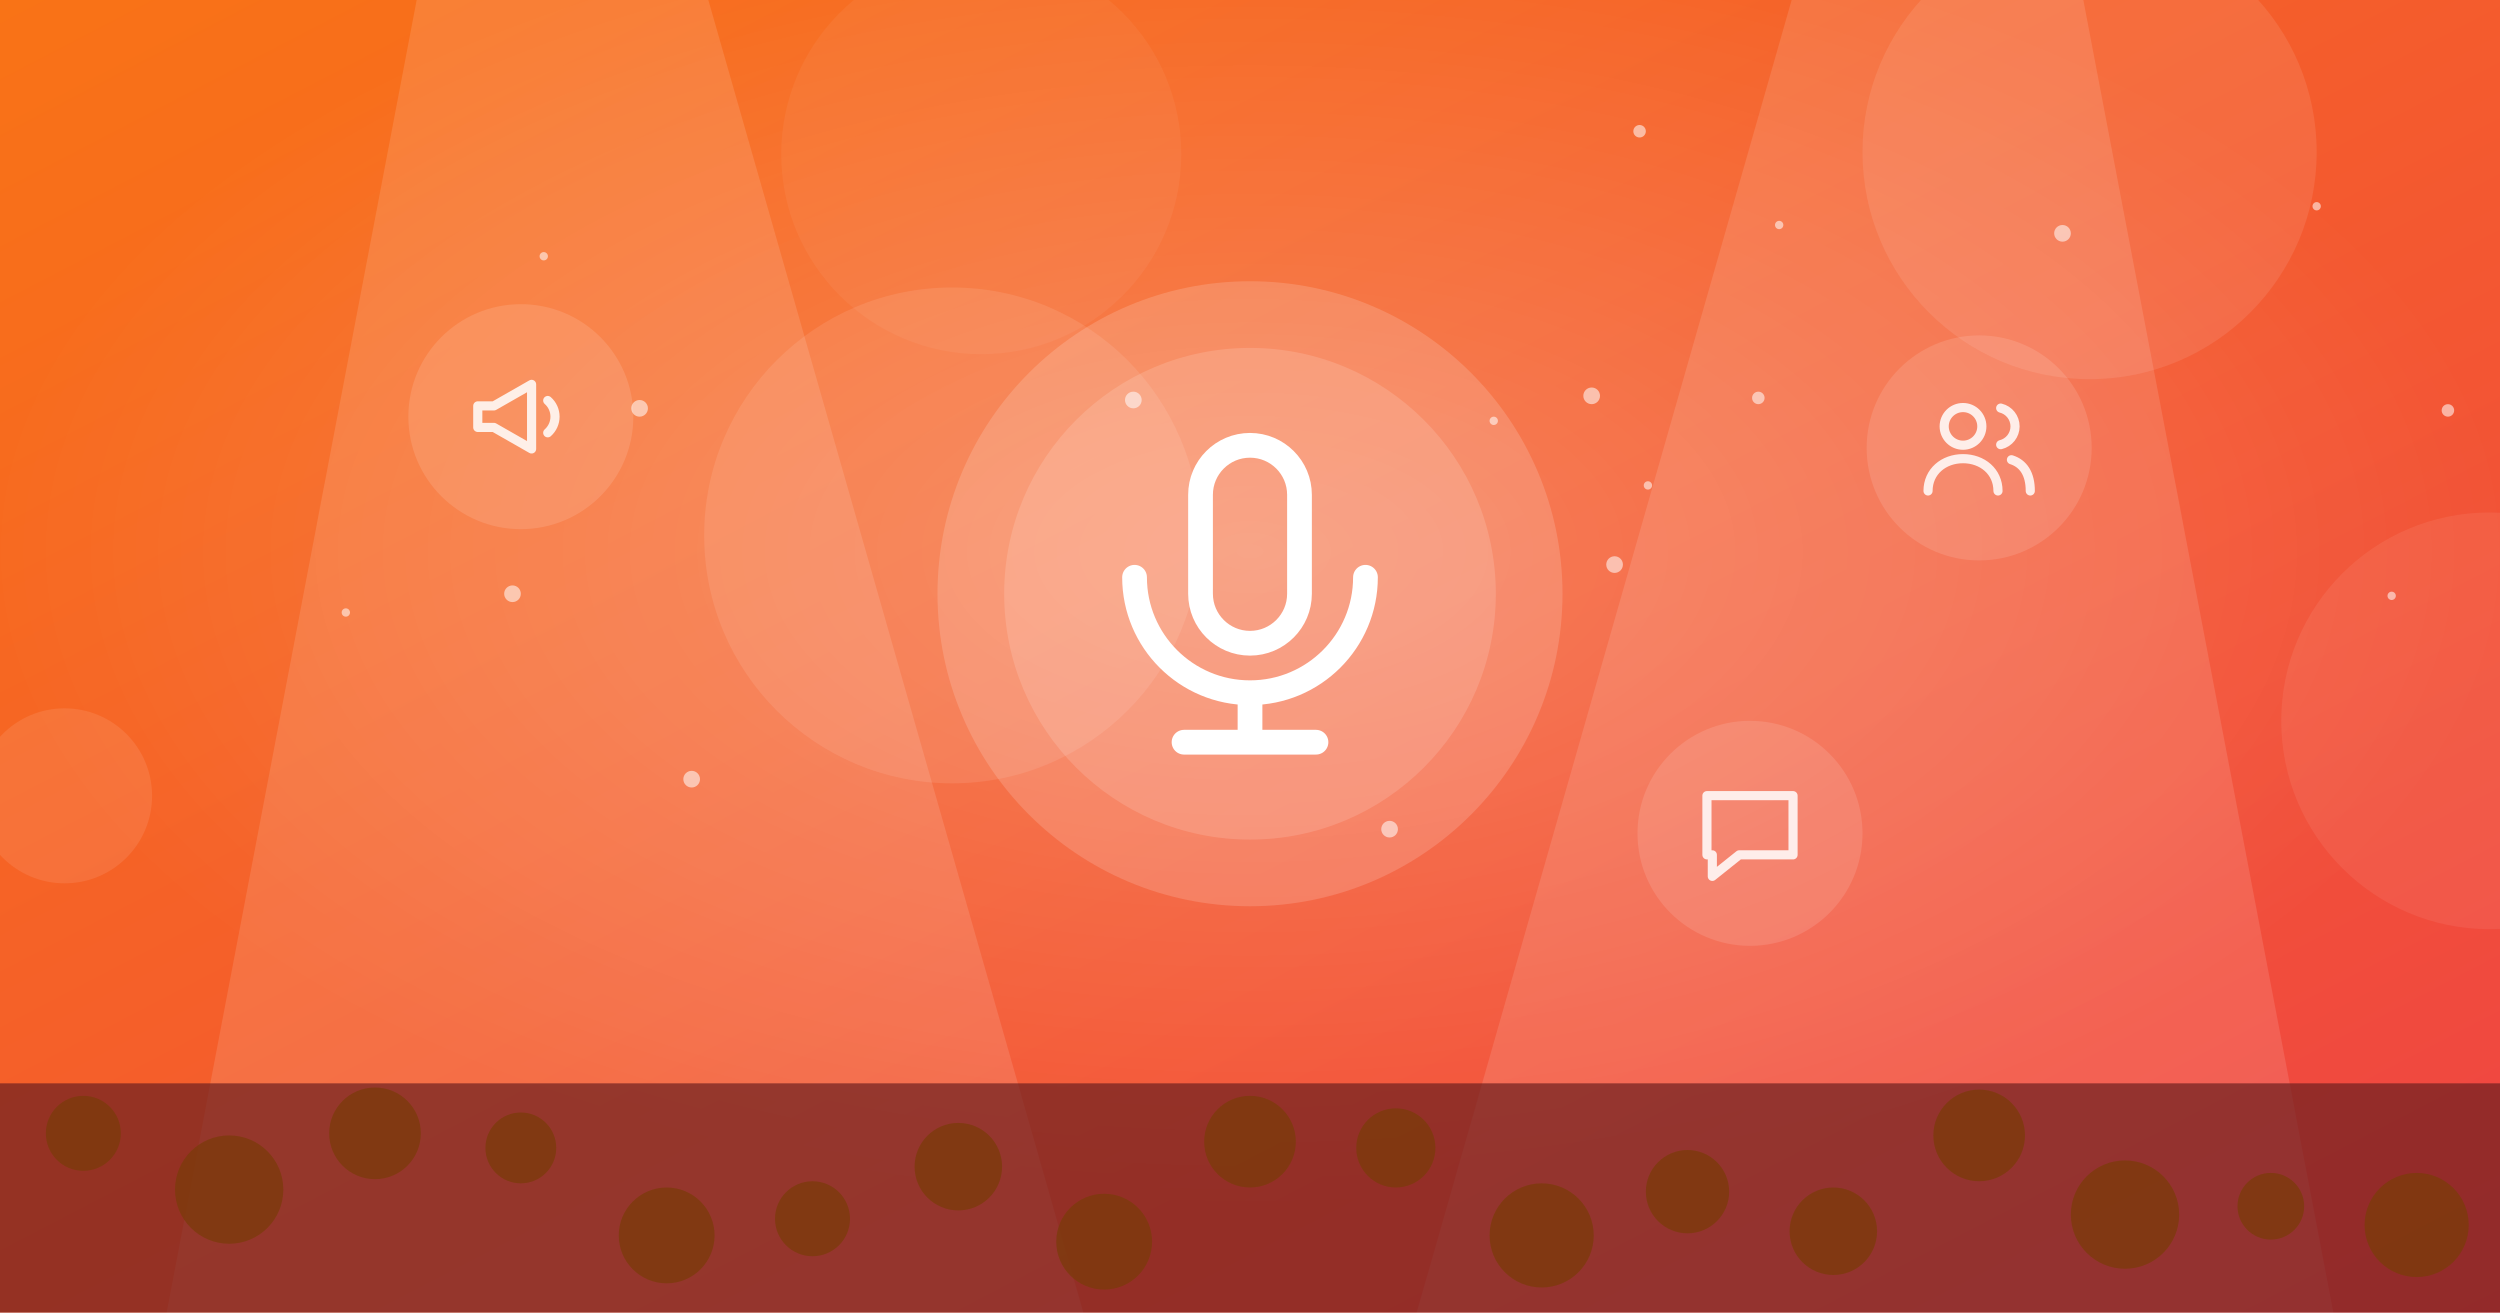
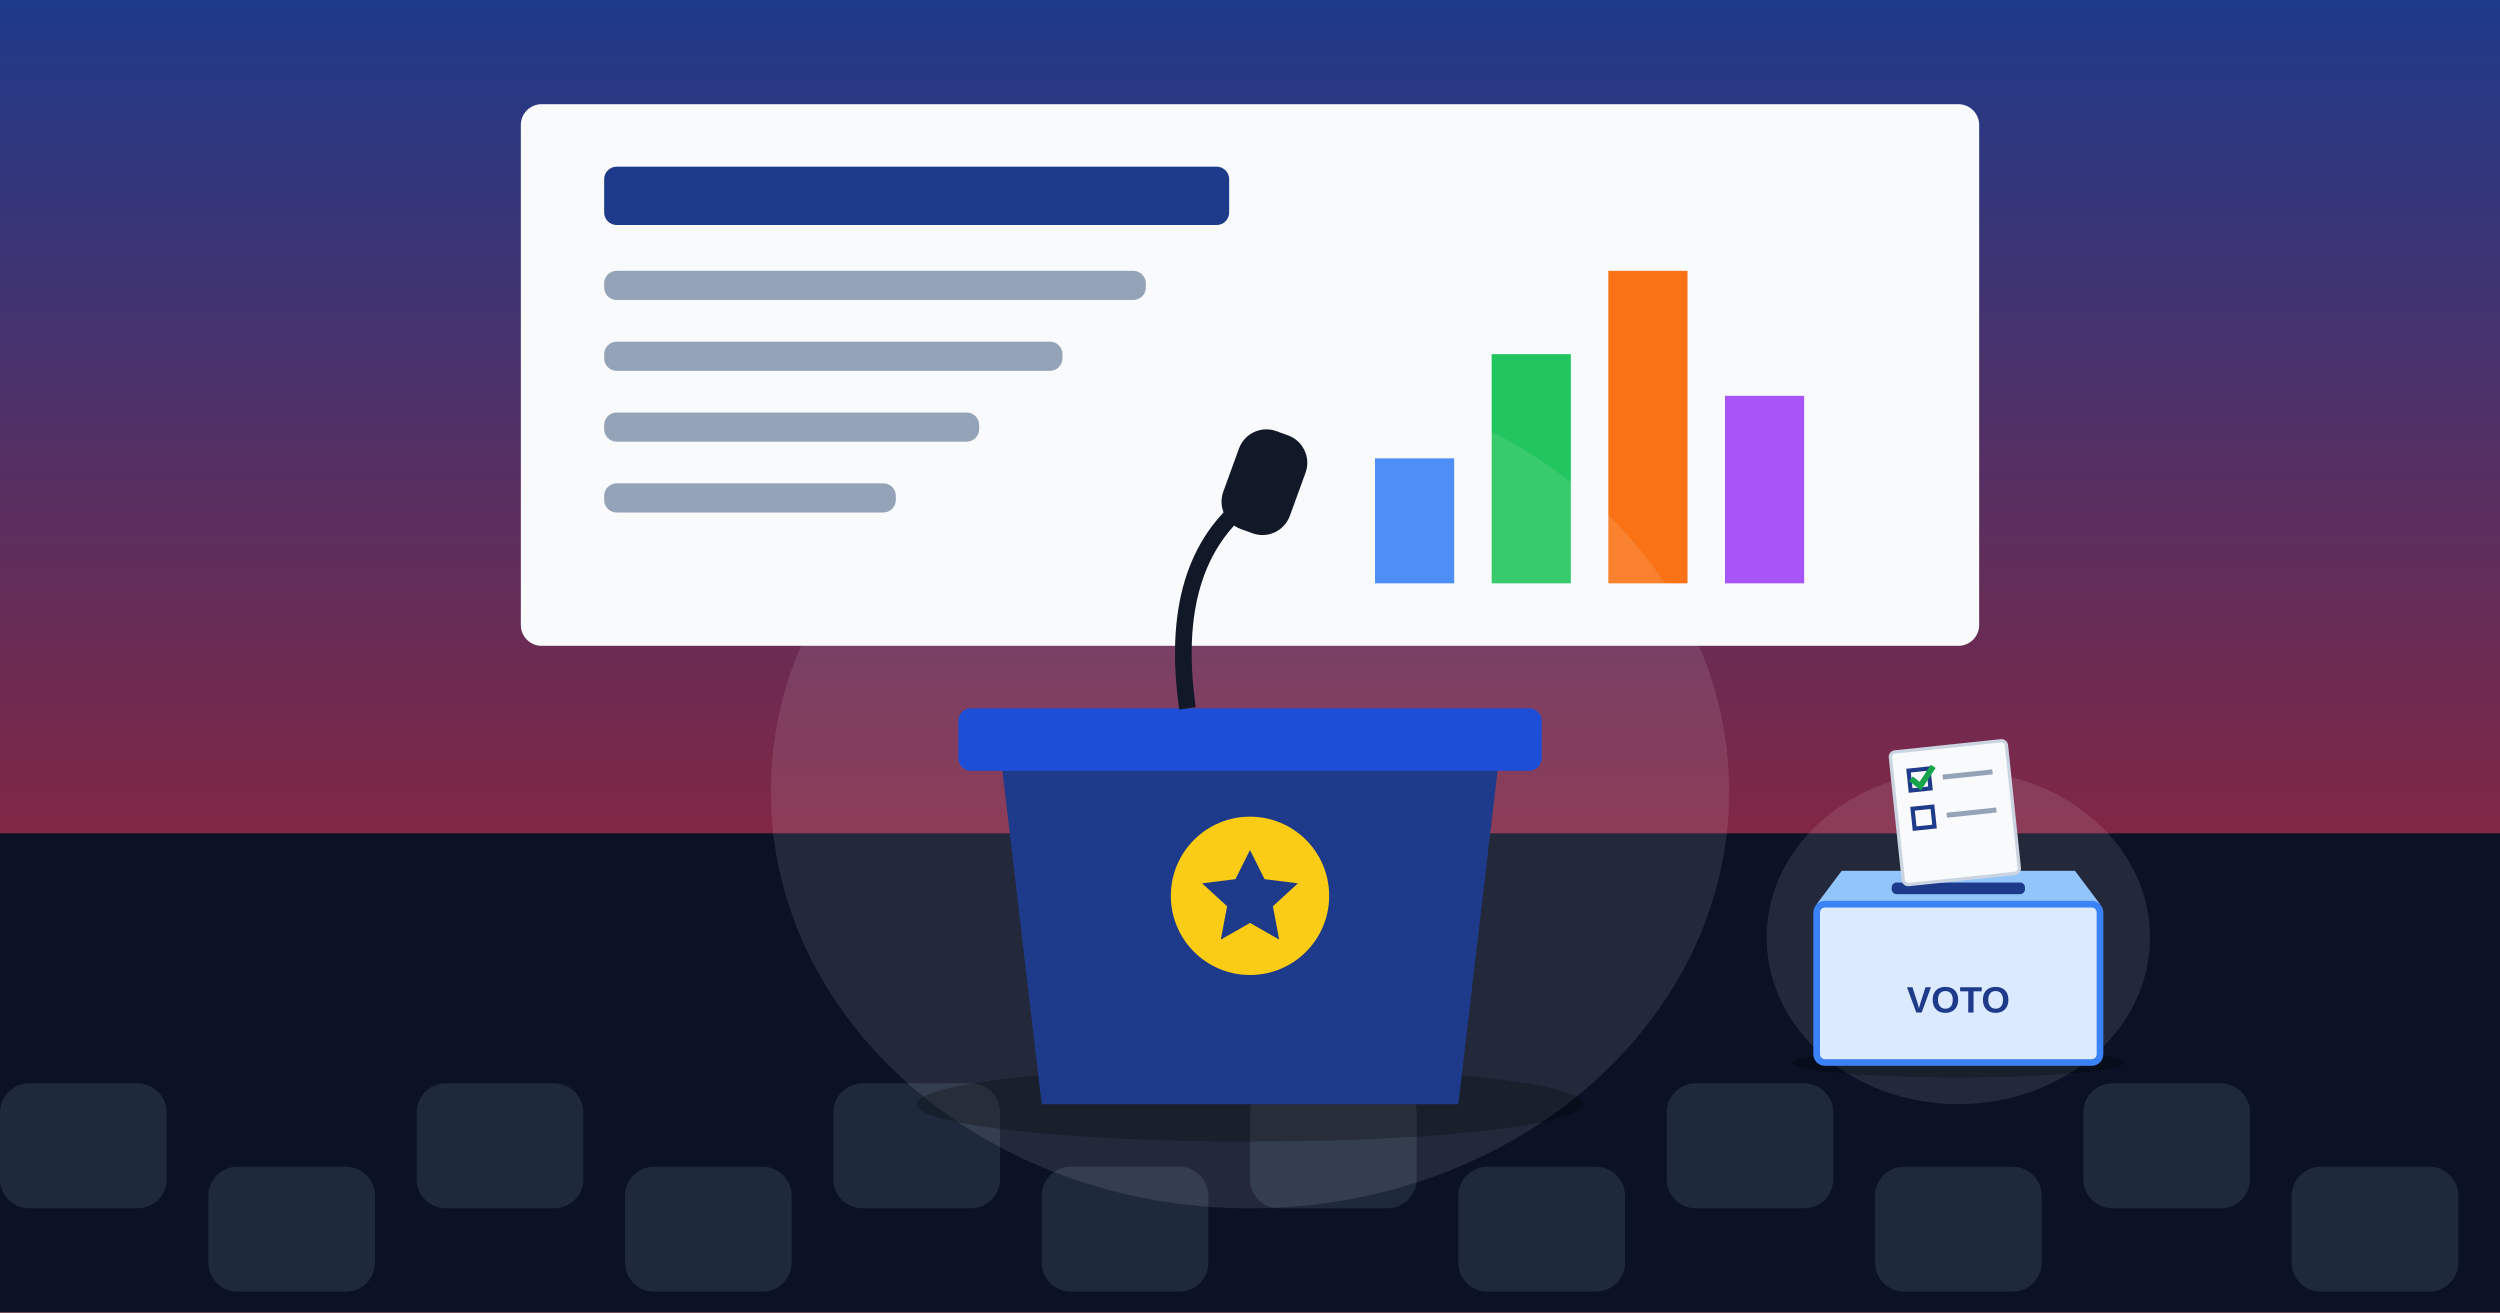
<svg xmlns="http://www.w3.org/2000/svg" viewBox="0 0 1200 630" width="1200" height="630">
  <defs>
-     <linearGradient id="g" x1="0" y1="0" x2="1" y2="1">
-       <stop offset="0" stop-color="#f97316" />
-       <stop offset="1" stop-color="#ef4444" />
+     <linearGradient id="sky" x1="0" y1="0" x2="0" y2="1">
+       <stop offset="0" stop-color="#1e3a8a" />
+       <stop offset="1" stop-color="#b91c1c" />
    </linearGradient>
-     <radialGradient id="l" cx=".5" cy=".42" r=".5">
-       <stop offset="0" stop-color="#fff" stop-opacity=".22" />
-       <stop offset="1" stop-color="#fff" stop-opacity="0" />
-     </radialGradient>
  </defs>
-   <rect width="1200" height="630" fill="url(#g)" />
-   <circle cx="457" cy="257" r="119" fill="#fff" opacity="0.09" />
-   <circle cx="31" cy="382" r="42" fill="#fff" opacity="0.09" />
-   <circle cx="1195" cy="346" r="100" fill="#fff" opacity="0.07" />
-   <circle cx="1003" cy="73" r="109" fill="#fff" opacity="0.09" />
-   <circle cx="471" cy="74" r="96" fill="#fff" opacity="0.05" />
-   <rect width="1200" height="630" fill="url(#l)" />
-   <g fill="#fff" opacity=".12">
-     <path d="M200 0 L340 0 L520 630 L80 630Z" />
-     <path d="M860 0 L1000 0 L1120 630 L680 630Z" />
+   <rect width="1200" height="630" fill="url(#sky)" />
+   <rect x="250" y="50" width="700" height="260" rx="10" fill="#f8fafc" />
+   <rect x="290" y="80" width="300" height="28" rx="6" fill="#1e3a8a" />
+   <rect x="290" y="130" width="260" height="14" rx="6" fill="#94a3b8" />
+   <rect x="290" y="164" width="220" height="14" rx="6" fill="#94a3b8" />
+   <rect x="290" y="198" width="180" height="14" rx="6" fill="#94a3b8" />
+   <rect x="290" y="232" width="140" height="14" rx="6" fill="#94a3b8" />
+   <rect x="660" y="220" width="38" height="60" fill="#3b82f6" />
+   <rect x="716" y="170" width="38" height="110" fill="#22c55e" />
+   <rect x="772" y="130" width="38" height="150" fill="#f97316" />
+   <rect x="828" y="190" width="38" height="90" fill="#a855f7" />
+   <rect y="400" width="1200" height="230" fill="#0b1226" />
+   <rect x="0" y="520" width="80" height="60" rx="14" fill="#1e293b" />
+   <rect x="100" y="560" width="80" height="60" rx="14" fill="#1e293b" />
+   <rect x="200" y="520" width="80" height="60" rx="14" fill="#1e293b" />
+   <rect x="300" y="560" width="80" height="60" rx="14" fill="#1e293b" />
+   <rect x="400" y="520" width="80" height="60" rx="14" fill="#1e293b" />
+   <rect x="500" y="560" width="80" height="60" rx="14" fill="#1e293b" />
+   <rect x="600" y="520" width="80" height="60" rx="14" fill="#1e293b" />
+   <rect x="700" y="560" width="80" height="60" rx="14" fill="#1e293b" />
+   <rect x="800" y="520" width="80" height="60" rx="14" fill="#1e293b" />
+   <rect x="900" y="560" width="80" height="60" rx="14" fill="#1e293b" />
+   <rect x="1000" y="520" width="80" height="60" rx="14" fill="#1e293b" />
+   <rect x="1100" y="560" width="80" height="60" rx="14" fill="#1e293b" />
+   <ellipse cx="600" cy="380" rx="230" ry="200" fill="#fff" opacity=".10" />
+   <g transform="translate(600.0 380.0) rotate(0) scale(1.000)">
+     <ellipse cx="0" cy="150" rx="160" ry="18" fill="#000" opacity="0.25" />
+     <path d="M-120 -20 H120 L100 150 H-100Z" fill="#1e3a8a" />
+     <rect x="-140" y="-40" width="280" height="30" rx="6" fill="#1d4ed8" />
+     <circle cx="0" cy="50" r="38" fill="#facc15" />
+     <path d="M0 28 l7 14 16 2 -12 11 3 16 -14 -8 -14 8 3 -16 -12 -11 16 -2z" fill="#1e3a8a" />
+     <path d="M-30 -40 Q-40 -110 0 -140" fill="none" stroke="#111827" stroke-width="8" />
+     <rect x="-10" y="-176" width="34" height="50" rx="14" fill="#111827" transform="rotate(20 0 -150)" />
  </g>
-   <rect x="0" y="520" width="1200" height="110" fill="#6c1f1f" opacity=".7" />
-   <circle cx="40" cy="544" r="18" fill="#7c3a0b" opacity=".8" />
-   <circle cx="110" cy="571" r="26" fill="#7c3a0b" opacity=".8" />
-   <circle cx="180" cy="544" r="22" fill="#7c3a0b" opacity=".8" />
-   <circle cx="250" cy="551" r="17" fill="#7c3a0b" opacity=".8" />
-   <circle cx="320" cy="593" r="23" fill="#7c3a0b" opacity=".8" />
-   <circle cx="390" cy="585" r="18" fill="#7c3a0b" opacity=".8" />
-   <circle cx="460" cy="560" r="21" fill="#7c3a0b" opacity=".8" />
-   <circle cx="530" cy="596" r="23" fill="#7c3a0b" opacity=".8" />
-   <circle cx="600" cy="548" r="22" fill="#7c3a0b" opacity=".8" />
-   <circle cx="670" cy="551" r="19" fill="#7c3a0b" opacity=".8" />
-   <circle cx="740" cy="593" r="25" fill="#7c3a0b" opacity=".8" />
-   <circle cx="810" cy="572" r="20" fill="#7c3a0b" opacity=".8" />
-   <circle cx="880" cy="591" r="21" fill="#7c3a0b" opacity=".8" />
-   <circle cx="950" cy="545" r="22" fill="#7c3a0b" opacity=".8" />
-   <circle cx="1020" cy="583" r="26" fill="#7c3a0b" opacity=".8" />
-   <circle cx="1090" cy="579" r="16" fill="#7c3a0b" opacity=".8" />
-   <circle cx="1160" cy="588" r="25" fill="#7c3a0b" opacity=".8" />
-   <circle cx="990" cy="112" r="4" fill="#fff" opacity=".55" />
-   <circle cx="854" cy="108" r="2" fill="#fff" opacity=".55" />
-   <circle cx="667" cy="398" r="4" fill="#fff" opacity=".55" />
-   <circle cx="844" cy="191" r="3" fill="#fff" opacity=".55" />
-   <circle cx="1112" cy="99" r="2" fill="#fff" opacity=".55" />
-   <circle cx="1175" cy="197" r="3" fill="#fff" opacity=".55" />
-   <circle cx="332" cy="374" r="4" fill="#fff" opacity=".55" />
-   <circle cx="307" cy="196" r="4" fill="#fff" opacity=".55" />
-   <circle cx="544" cy="192" r="4" fill="#fff" opacity=".55" />
-   <circle cx="261" cy="123" r="2" fill="#fff" opacity=".55" />
-   <circle cx="764" cy="190" r="4" fill="#fff" opacity=".55" />
-   <circle cx="717" cy="202" r="2" fill="#fff" opacity=".55" />
-   <circle cx="787" cy="63" r="3" fill="#fff" opacity=".55" />
-   <circle cx="246" cy="285" r="4" fill="#fff" opacity=".55" />
-   <circle cx="791" cy="233" r="2" fill="#fff" opacity=".55" />
-   <circle cx="775" cy="271" r="4" fill="#fff" opacity=".55" />
-   <circle cx="166" cy="294" r="2" fill="#fff" opacity=".55" />
-   <circle cx="1148" cy="286" r="2" fill="#fff" opacity=".55" />
-   <circle cx="250" cy="200" r="54" fill="#fff" opacity=".12" />
-   <g transform="translate(219.0 169.0) scale(2.583)" fill="none" stroke="#fff" stroke-width="1.7" stroke-linecap="round" stroke-linejoin="round" opacity="0.85">
-     <path d="M4 10v4h3l7 4V6L7 10zM17 9a4 4 0 0 1 0 6" />
-   </g>
-   <circle cx="840" cy="400" r="54" fill="#fff" opacity=".12" />
-   <g transform="translate(809.0 369.0) scale(2.583)" fill="none" stroke="#fff" stroke-width="1.7" stroke-linecap="round" stroke-linejoin="round" opacity="0.85">
-     <path d="M4 5h16v11H10l-5 4v-4H4z" />
-   </g>
-   <circle cx="950" cy="215" r="54" fill="#fff" opacity=".12" />
-   <g transform="translate(919.0 184.0) scale(2.583)" fill="none" stroke="#fff" stroke-width="1.7" stroke-linecap="round" stroke-linejoin="round" opacity="0.85">
-     <path d="M9 4.5a3.5 3.5 0 1 0 0 7 3.5 3.5 0 0 0 0-7zM2.5 20c0-3.6 2.9-6 6.5-6s6.5 2.4 6.5 6M16 4.6a3.5 3.5 0 0 1 0 6.8M18 14.2c2.2.7 3.5 2.6 3.5 5.8" />
-   </g>
-   <circle cx="600" cy="285" r="150" fill="#fff" opacity=".16" />
-   <circle cx="600" cy="285" r="118" fill="#fff" opacity=".14" />
-   <g transform="translate(505.0 190.0) scale(7.917)" fill="none" stroke="#fff" stroke-width="1.5" stroke-linecap="round" stroke-linejoin="round" opacity="1">
-     <path d="M12 3a3 3 0 0 0-3 3v6a3 3 0 0 0 6 0V6a3 3 0 0 0-3-3zM5 11a7 7 0 0 0 14 0M12 18v3M8 21h8" />
+   <ellipse cx="940" cy="450" rx="92.0" ry="80.0" fill="#fff" opacity=".10" />
+   <g transform="translate(940.0 450.0) rotate(0) scale(0.400)">
+     <ellipse cx="0" cy="150" rx="200" ry="18" fill="#000" opacity="0.25" />
+     <path d="M-170 -40 L-140 -80 H140 L170 -40Z" fill="#93c5fd" />
+     <rect x="-170" y="-40" width="340" height="190" rx="10" fill="#dbeafe" stroke="#3b82f6" stroke-width="8" />
+     <rect x="-80" y="-66" width="160" height="14" rx="6" fill="#1e3a8a" />
+     <g transform="translate(0 -110) rotate(-6)">
+       <rect x="-70" y="-120" width="140" height="160" rx="6" fill="#f8fafc" stroke="#cbd5e1" stroke-width="4" />
+       <rect x="-50" y="-96" width="24" height="24" fill="none" stroke="#1e3a8a" stroke-width="5" />
+       <path d="M-48 -86 l10 10 18 -22" stroke="#16a34a" stroke-width="7" fill="none" />
+       <line x1="-10" y1="-84" x2="50" y2="-84" stroke="#94a3b8" stroke-width="6" />
+       <rect x="-50" y="-50" width="24" height="24" fill="none" stroke="#1e3a8a" stroke-width="5" />
+       <line x1="-10" y1="-38" x2="50" y2="-38" stroke="#94a3b8" stroke-width="6" />
+     </g>
+     <text x="0" y="90" text-anchor="middle" font-family="Arial" font-weight="800" font-size="44" fill="#1e3a8a">VOTO</text>
  </g>
</svg>
